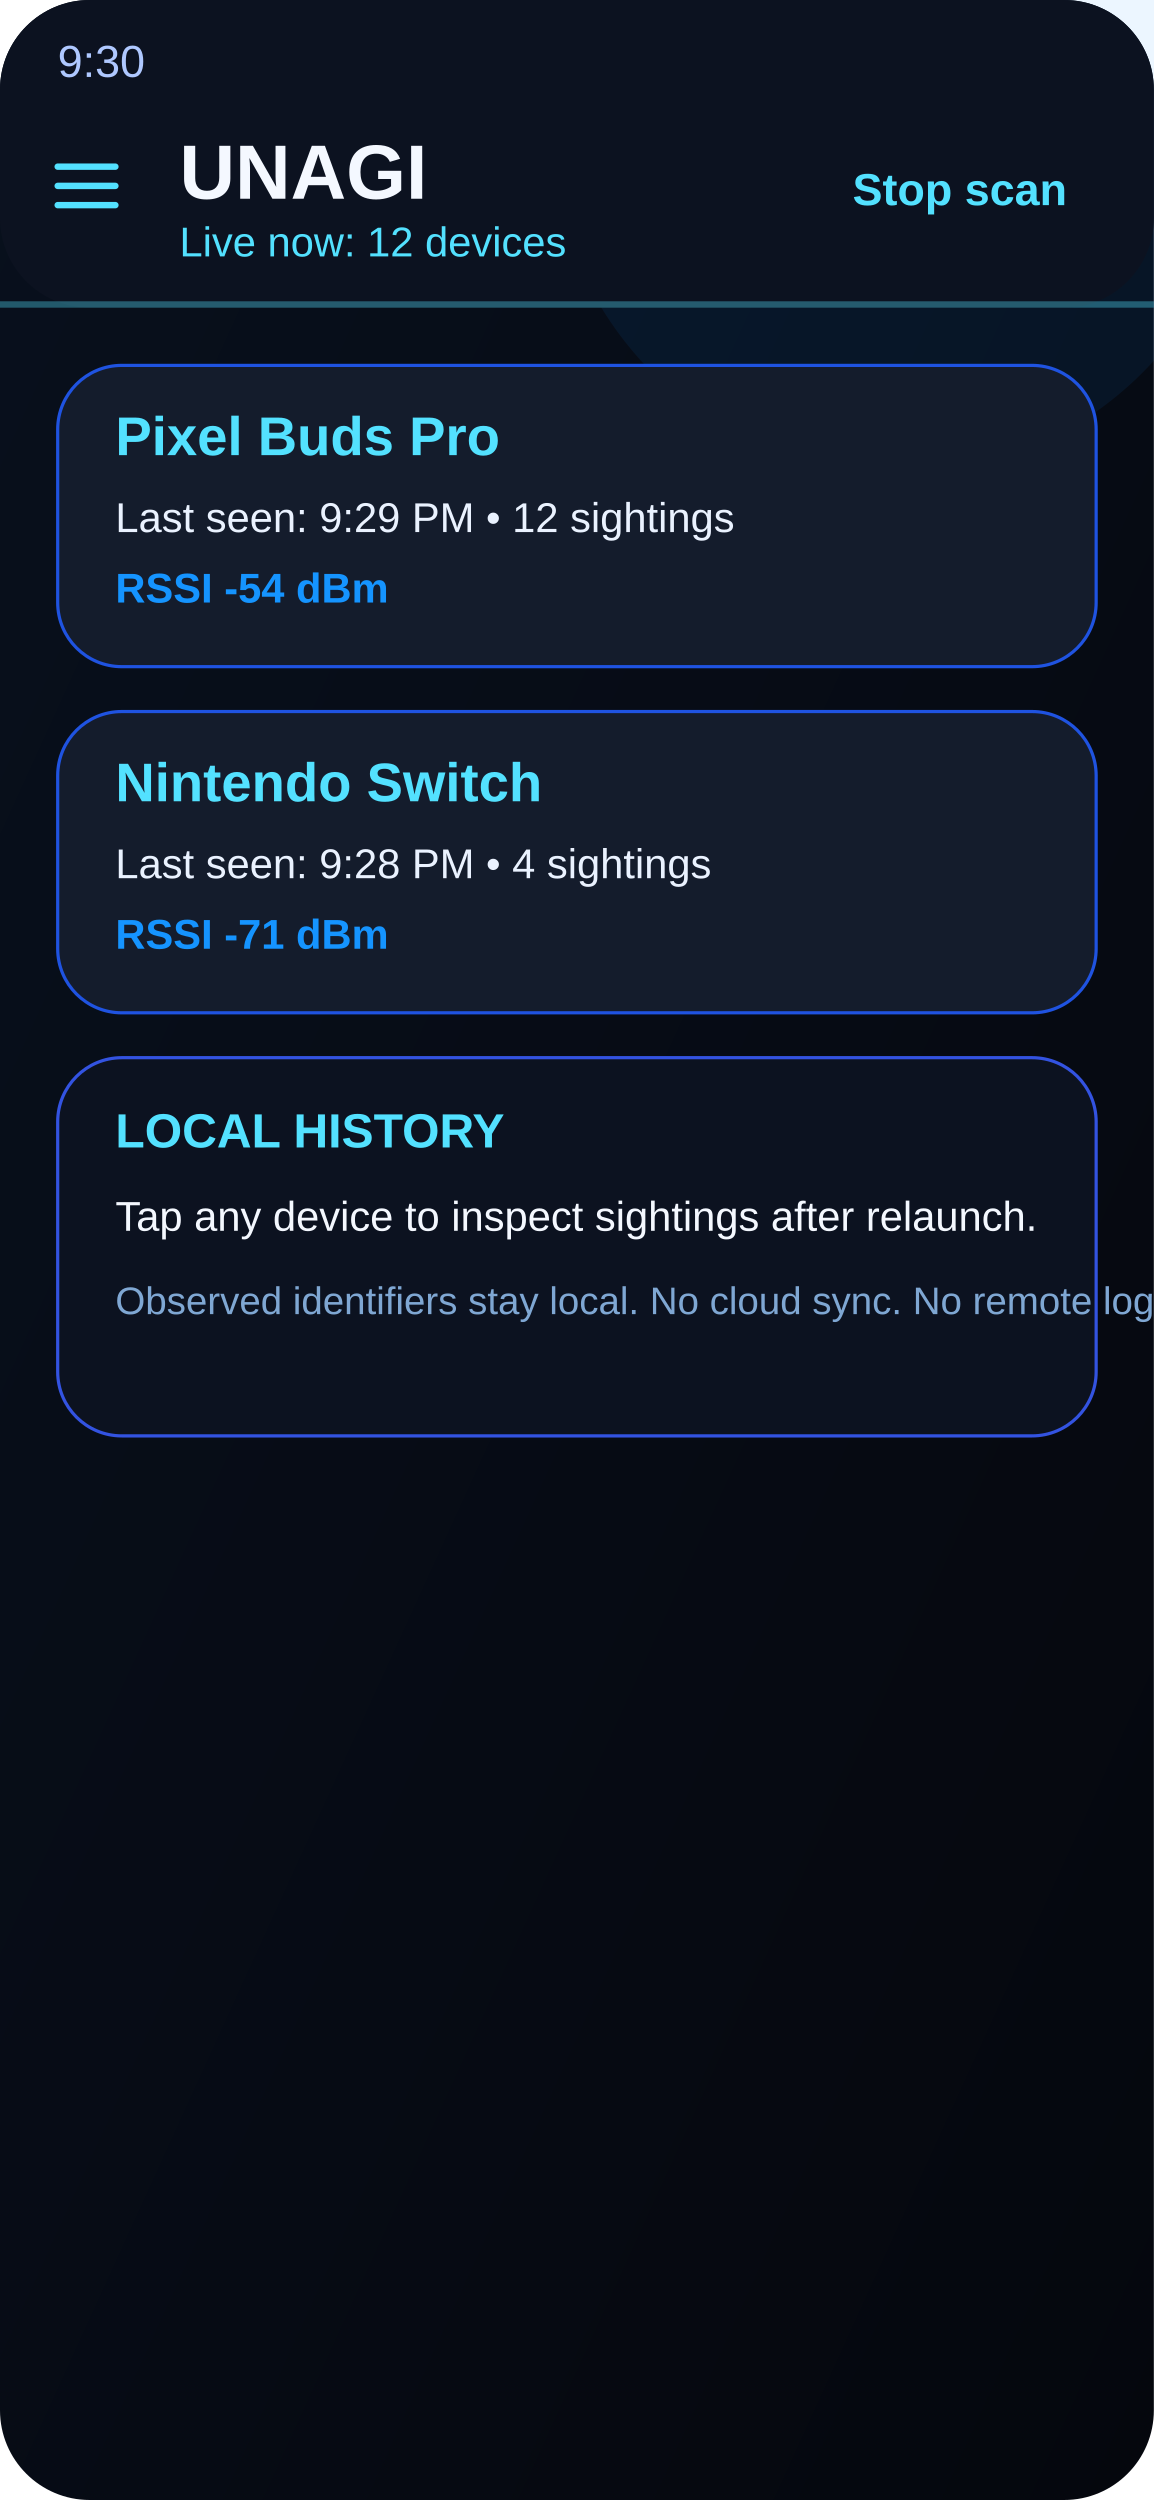
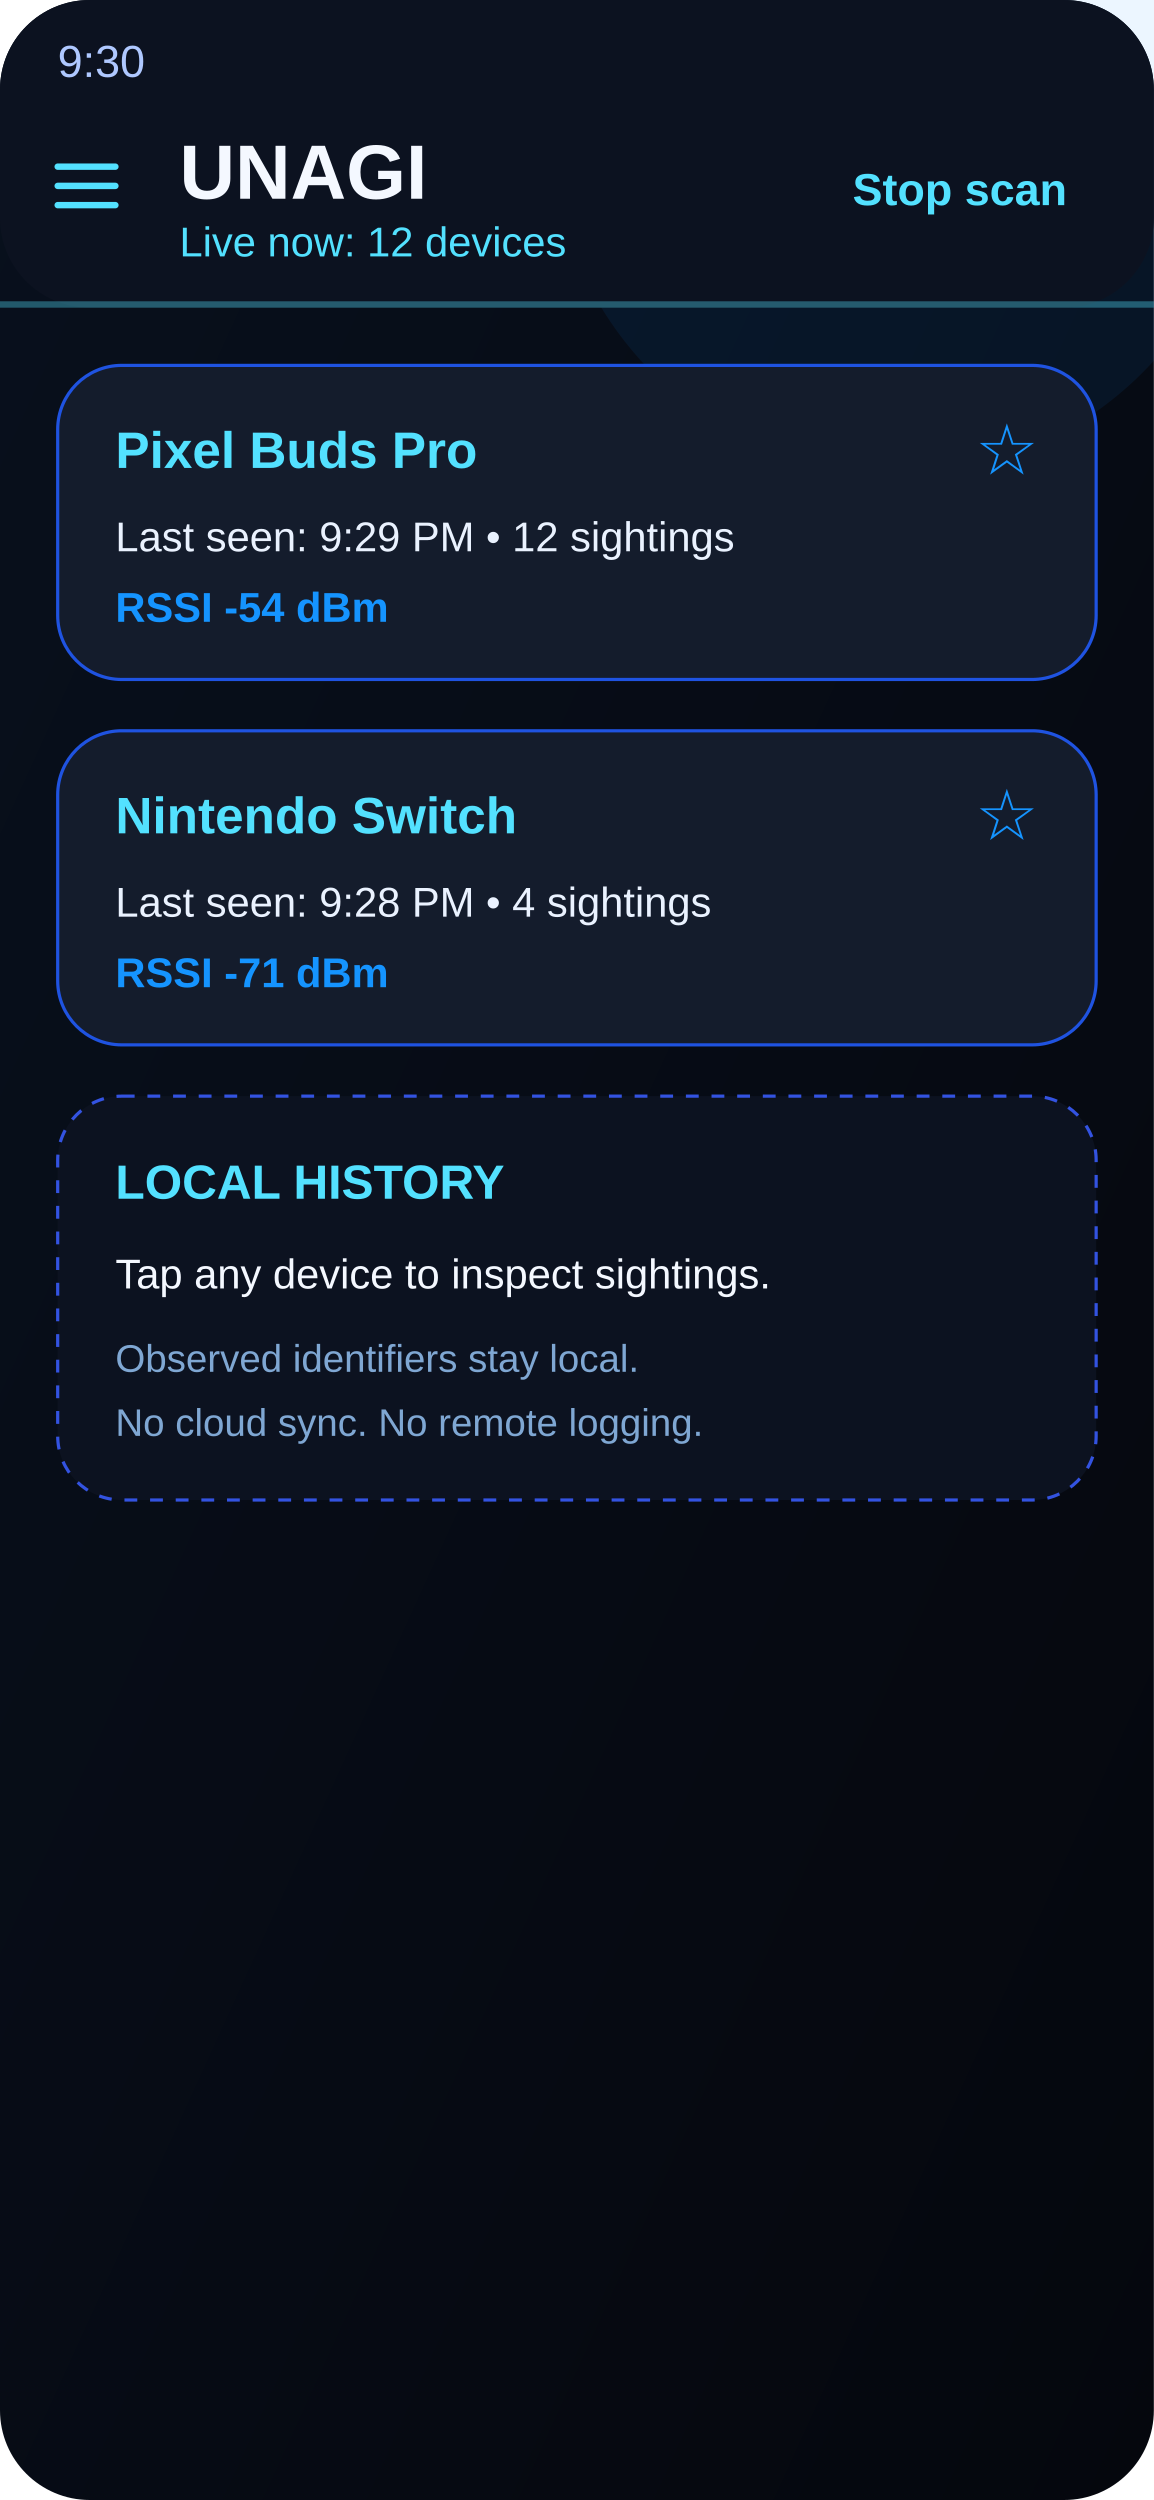
<svg xmlns="http://www.w3.org/2000/svg" viewBox="0 0 360 780" role="img" aria-label="Preview of the unagi app in a black and electric-blue ninja theme">
  <defs>
    <linearGradient id="screen" x1="0%" x2="100%" y1="0%" y2="100%">
      <stop offset="0%" stop-color="#08101D" />
      <stop offset="100%" stop-color="#05070D" />
    </linearGradient>
    <linearGradient id="glow" x1="0%" x2="100%" y1="0%" y2="0%">
      <stop offset="0%" stop-color="#1594FF" />
      <stop offset="100%" stop-color="#53E1FF" />
    </linearGradient>
  </defs>
  <rect width="360" height="780" rx="28" fill="url(#screen)" />
  <circle cx="280" cy="40" r="108" fill="#1594FF" fill-opacity=".08" />
  <rect width="360" height="96" rx="28" fill="#0C1220" />
  <rect y="94" width="360" height="2" fill="#53E1FF" fill-opacity=".35" />
  <text x="18" y="24" fill="#AFC8FF" font-family="Avenir Next, Arial, sans-serif" font-size="14">9:30</text>
  <path d="M18 52 h18 m-18 6 h18 m-18 6 h18" stroke="#53E1FF" stroke-width="2" stroke-linecap="round" />
  <text x="56" y="62" fill="#F4F8FF" font-family="Avenir Next, Arial, sans-serif" font-size="24" font-weight="700">UNAGI</text>
  <text x="56" y="80" fill="#53E1FF" font-family="Avenir Next, Arial, sans-serif" font-size="13">Live now: 12 devices</text>
  <text x="266" y="64" fill="#53E1FF" font-family="Avenir Next, Arial, sans-serif" font-size="14" font-weight="700" text-transform="uppercase">Stop scan</text>
  <g transform="translate(18 114)">
-     <rect width="324" height="94" rx="20" fill="#141C2C" stroke="#1F53E1FF" />
-     <text x="18" y="28" fill="#53E1FF" font-family="Avenir Next, Arial, sans-serif" font-size="17" font-weight="700">Pixel Buds Pro</text>
-     <text x="18" y="52" fill="#EAF2FF" font-family="Avenir Next, Arial, sans-serif" font-size="13">Last seen: 9:29 PM • 12 sightings</text>
-     <text x="18" y="74" fill="#1594FF" font-family="Avenir Next, Arial, sans-serif" font-size="13" font-weight="700">RSSI -54 dBm</text>
+     <rect width="324" height="98" rx="20" fill="#141C2C" stroke="#1F53E1FF" />
+     <text x="18" y="32" fill="#53E1FF" font-family="Avenir Next, Arial, sans-serif" font-size="16" font-weight="700">Pixel Buds Pro</text>
+     <text x="306" y="34" fill="#1594FF" font-family="Avenir Next, Arial, sans-serif" font-size="22" font-weight="700" text-anchor="end">☆</text>
+     <text x="18" y="58" fill="#EAF2FF" font-family="Avenir Next, Arial, sans-serif" font-size="13">Last seen: 9:29 PM • 12 sightings</text>
+     <text x="18" y="80" fill="#1594FF" font-family="Avenir Next, Arial, sans-serif" font-size="13" font-weight="700">RSSI -54 dBm</text>
  </g>
-   <g transform="translate(18 222)">
-     <rect width="324" height="94" rx="20" fill="#141C2C" stroke="#1F53E1FF" />
-     <text x="18" y="28" fill="#53E1FF" font-family="Avenir Next, Arial, sans-serif" font-size="17" font-weight="700">Nintendo Switch</text>
-     <text x="18" y="52" fill="#EAF2FF" font-family="Avenir Next, Arial, sans-serif" font-size="13">Last seen: 9:28 PM • 4 sightings</text>
-     <text x="18" y="74" fill="#1594FF" font-family="Avenir Next, Arial, sans-serif" font-size="13" font-weight="700">RSSI -71 dBm</text>
+   <g transform="translate(18 228)">
+     <rect width="324" height="98" rx="20" fill="#141C2C" stroke="#1F53E1FF" />
+     <text x="18" y="32" fill="#53E1FF" font-family="Avenir Next, Arial, sans-serif" font-size="16" font-weight="700">Nintendo Switch</text>
+     <text x="306" y="34" fill="#1594FF" font-family="Avenir Next, Arial, sans-serif" font-size="22" font-weight="700" text-anchor="end">☆</text>
+     <text x="18" y="58" fill="#EAF2FF" font-family="Avenir Next, Arial, sans-serif" font-size="13">Last seen: 9:28 PM • 4 sightings</text>
+     <text x="18" y="80" fill="#1594FF" font-family="Avenir Next, Arial, sans-serif" font-size="13" font-weight="700">RSSI -71 dBm</text>
  </g>
-   <g transform="translate(18 330)">
-     <rect width="324" height="118" rx="20" fill="#0C1220" stroke="#3353E1FF" />
-     <text x="18" y="28" fill="#53E1FF" font-family="Avenir Next, Arial, sans-serif" font-size="15" font-weight="700">LOCAL HISTORY</text>
-     <text x="18" y="54" fill="#F4F8FF" font-family="Avenir Next, Arial, sans-serif" font-size="13">Tap any device to inspect sightings after relaunch.</text>
-     <text x="18" y="80" fill="#7FA7D3" font-family="Avenir Next, Arial, sans-serif" font-size="12">Observed identifiers stay local. No cloud sync. No remote logging.</text>
+   <g transform="translate(18 342)">
+     <rect width="324" height="126" rx="20" fill="#0C1220" stroke="#3353E1FF" stroke-dasharray="4 4" />
+     <text x="18" y="32" fill="#53E1FF" font-family="Avenir Next, Arial, sans-serif" font-size="15" font-weight="700">LOCAL HISTORY</text>
+     <text x="18" y="60" fill="#F4F8FF" font-family="Avenir Next, Arial, sans-serif" font-size="13">Tap any device to inspect sightings.</text>
+     <text x="18" y="86" fill="#7FA7D3" font-family="Avenir Next, Arial, sans-serif" font-size="12">Observed identifiers stay local.</text>
+     <text x="18" y="106" fill="#7FA7D3" font-family="Avenir Next, Arial, sans-serif" font-size="12">No cloud sync. No remote logging.</text>
  </g>
</svg>
